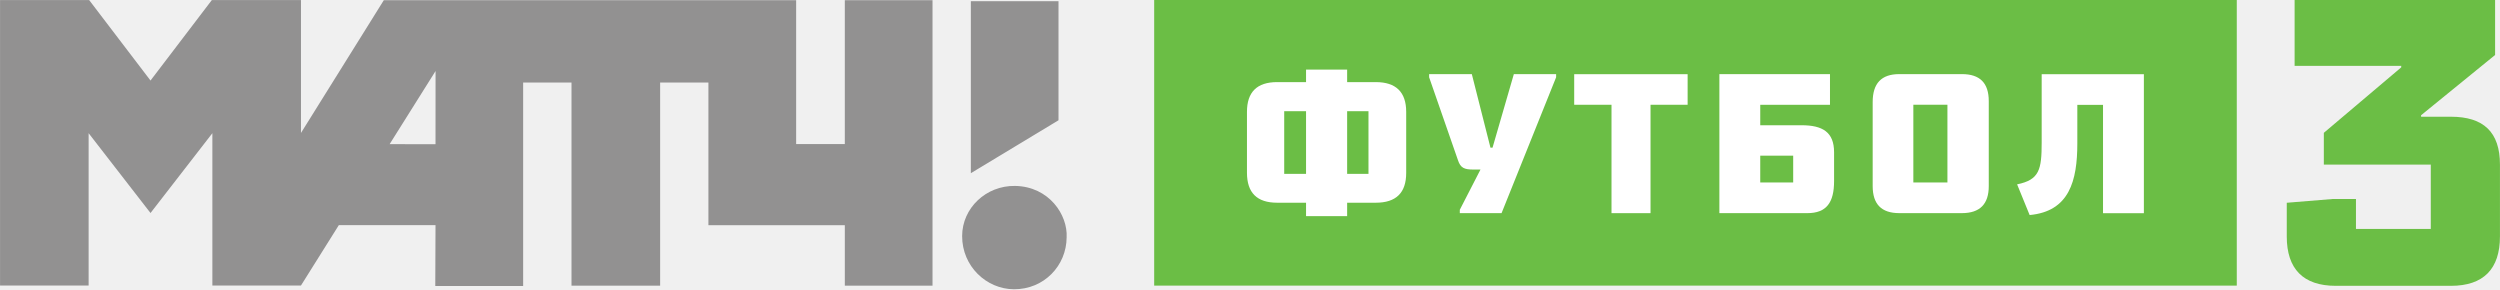
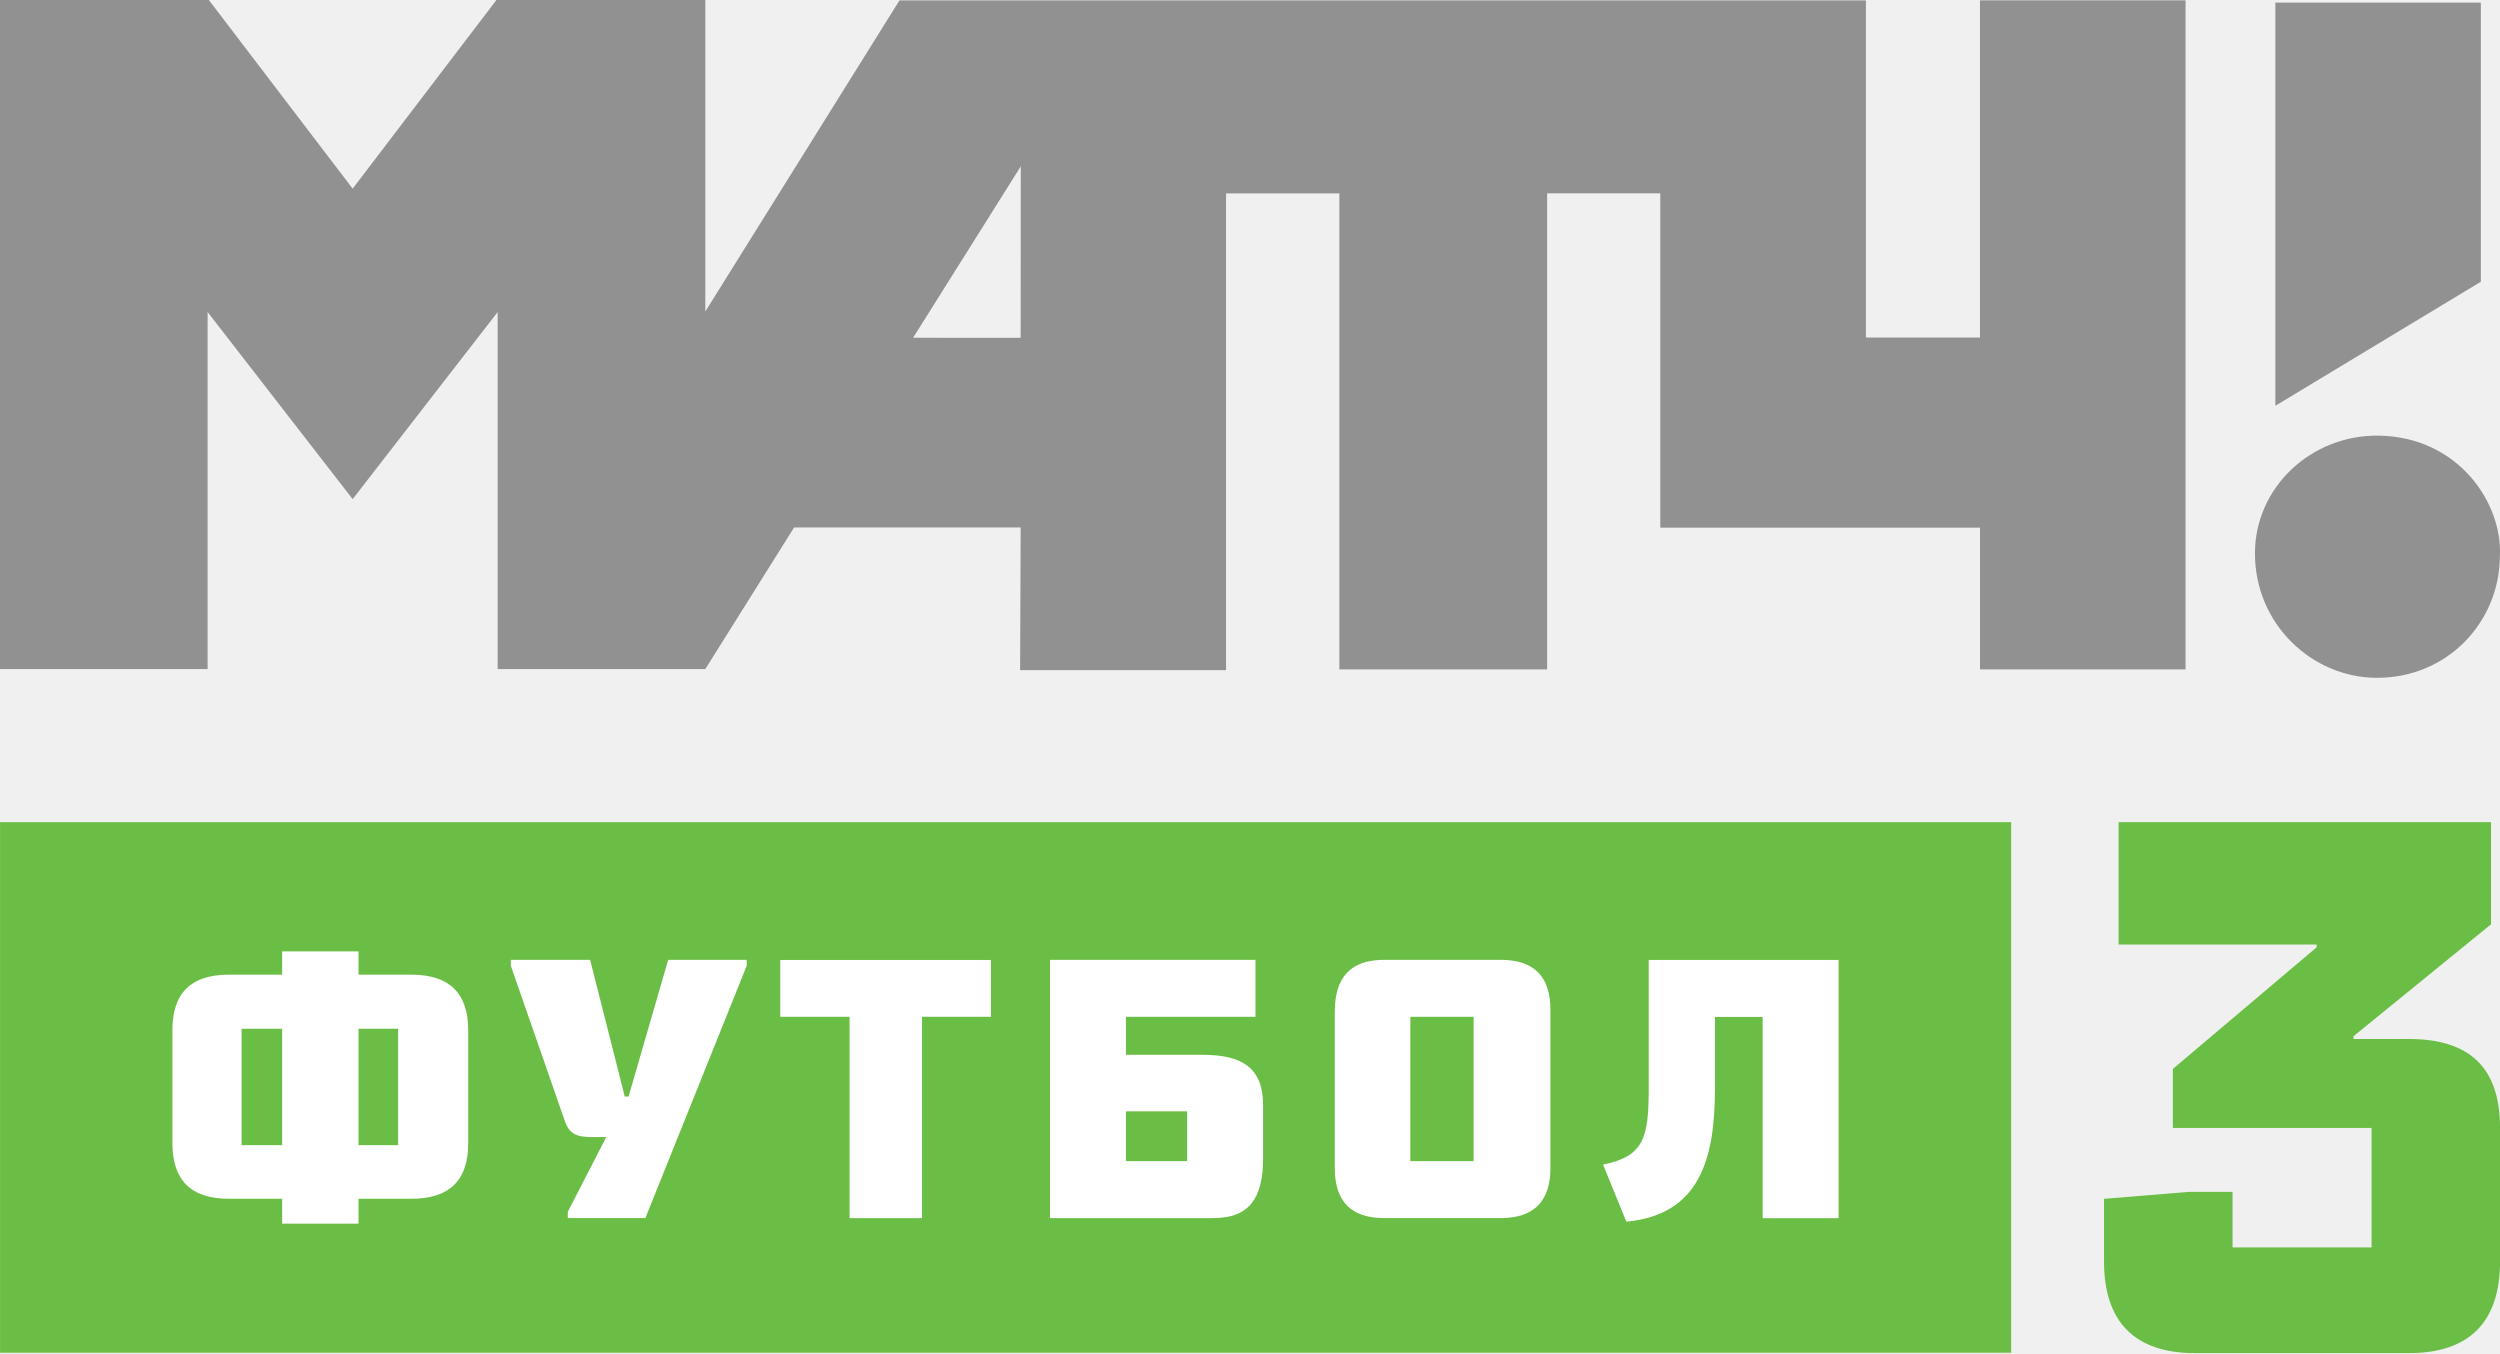
- <svg xmlns="http://www.w3.org/2000/svg" id="svg28" width="233.86" height="27.057" enable-background="new 0 0 283.464 283.464" version="1.1" viewBox="0 0 233.86 27.057" xml:space="preserve">
-   <g id="Logo" transform="translate(-24.803 -128.2)">
-     <g id="g24">
-       <rect id="rect2" x="132.77" y="128.2" width="101.27" height="26.717" fill="#6bbe45" />
-       <path id="path4" d="m150.82 134.71v1.171h2.678c1.891 0 2.846 0.934 2.846 2.783v5.716c0 1.867-0.955 2.783-2.846 2.783h-2.678v1.255h-3.844v-1.255h-2.699c-1.894 0-2.828-0.934-2.828-2.805v-5.695c0-1.85 0.934-2.783 2.828-2.783h2.699v-1.171h3.844zm-5.887 9.754h2.043v-5.863h-2.043zm5.887 0h1.996v-5.863h-1.996z" fill="#fff" />
-       <path id="path6" d="m161.36 147.82 1.934-3.761h-0.68c-0.83 0-1.191-0.149-1.426-0.872l-2.699-7.759v-0.295h3.994l1.744 6.883h0.193l1.994-6.883h3.955v0.295l-5.104 12.709h-3.906v-0.317z" fill="#fff" />
-       <polygon id="polygon8" points="175.55 148.14 175.55 138 172.06 138 172.06 135.14 182.67 135.14 182.67 138 179.2 138 179.2 148.14" fill="#fff" />
-       <path id="path10" d="m196.37 145.14c0 1.999-0.701 2.998-2.506 2.998h-8.223v-13.004h10.346v2.867h-6.523v1.915h3.867c1.955 0 3.039 0.635 3.039 2.527zm-3.825-2.379h-3.082v2.51h3.082z" fill="#fff" />
-       <path id="path12" d="m210.84 145.61c0 1.678-0.828 2.527-2.51 2.527h-5.863c-1.678 0-2.486-0.85-2.486-2.527v-7.866c0-1.74 0.809-2.611 2.486-2.611h5.863c1.682 0 2.51 0.828 2.51 2.527zm-3.867-7.61h-3.188v7.27h3.188z" fill="#fff" />
-       <path id="path14" d="m225.35 135.14v13.004h-3.822v-10.137h-2.404v3.614c0 3.485-0.74 6.352-4.461 6.695l-1.172-2.871c2.088-0.423 2.299-1.379 2.299-3.911v-6.395h9.56z" fill="#fff" />
-       <polygon id="polygon16" points="115.62 128.31 123.82 128.31 123.82 139.45 115.62 144.4" fill="#929191" />
-       <path id="path18" d="m124.58 150.41c0.117-2.101-1.638-4.764-4.822-4.818-2.714-0.044-4.946 2.068-4.953 4.684-8e-3 2.846 2.283 4.965 4.837 4.982 2.837 0.018 4.923-2.221 4.938-4.848" fill="#929191" />
-       <path id="path20" d="m103.83 128.22v13.457h-4.552v-13.457h-38.572l-7.749 12.417v-12.432h-8.337l-5.738 7.529-5.74-7.529h-8.335v26.703h8.286v-14.249l5.789 7.467 5.787-7.467v14.249h8.288v-7e-3h4e-3l3.539-5.644h9.043l-0.022 5.694h8.219v-19.028h4.523v18.999h8.292v-19.001h4.516v13.344h12.76v5.657h8.204v-26.703h-8.205zm-38.287 13.468-4.293-3e-3 4.297-6.84z" fill="#929191" />
-       <path id="path22" d="m239.45 128.2h18.754v5.144l-6.924 5.636v0.139h2.793c3.047 0 4.586 1.434 4.586 4.48v6.72c0 3.042-1.539 4.618-4.586 4.618h-10.775c-3.041 0-4.582-1.576-4.582-4.618v-3.152l4.27-0.35h2.203v2.798h7v-6.016h-10.006v-2.973l7.24-6.125v-0.139h-9.973z" fill="#6bbe45" />
-     </g>
+ <svg xmlns="http://www.w3.org/2000/svg" id="svg28" width="800" height="433" enable-background="new 0 0 283.464 283.464" version="1.1" viewBox="0 0 800 433" xml:space="preserve">
+   <g id="g862" transform="matrix(8.0178 0 0 8.0178 -.032071 -.040089)" fill="#929191">
+     <polygon id="polygon16" transform="translate(-24.803,-128.2)" points="115.62 128.31 123.82 128.31 123.82 139.45 115.62 144.4" />
+     <path id="path18" d="m99.777 22.21c0.117-2.101-1.638-4.764-4.822-4.818-2.714-0.044-4.946 2.068-4.953 4.684-8e-3 2.846 2.283 4.965 4.837 4.982 2.837 0.018 4.923-2.221 4.938-4.848" />
+     <path id="path20" d="m79.027 0.02v13.457h-4.552v-13.457h-38.572l-7.749 12.417v-12.432h-8.337l-5.738 7.529-5.74-7.529h-8.335v26.703h8.286v-14.249l5.789 7.467 5.787-7.467v14.249h8.288v-7e-3h4e-3l3.539-5.644h9.043l-0.022 5.694h8.219v-19.028h4.523v18.999h8.292v-19.001h4.516v13.344h12.76v5.657h8.204v-26.703h-8.205zm-38.287 13.468-4.293-3e-3 4.297-6.84z" />
+   </g>
+   <g id="g857" transform="matrix(6.3548 0 0 6.3548 -686.11 263.09)">
+     <rect id="rect2" x="107.97" y="-3.0518e-6" width="101.27" height="26.717" fill="#6bbe45" />
+     <path id="path4" d="m126.02 6.51v1.171h2.678c1.891 0 2.846 0.934 2.846 2.783v5.716c0 1.867-0.955 2.783-2.846 2.783h-2.678v1.255h-3.844v-1.255h-2.699c-1.894 0-2.828-0.934-2.828-2.805v-5.695c0-1.85 0.934-2.783 2.828-2.783h2.699v-1.171h3.844zm-5.887 9.754h2.043v-5.863h-2.043zm5.887 0h1.996v-5.863h-1.996z" fill="#fff" />
+     <path id="path6" d="m136.56 19.62 1.934-3.761h-0.68c-0.83 0-1.191-0.149-1.426-0.872l-2.699-7.759v-0.295h3.994l1.744 6.883h0.193l1.994-6.883h3.955v0.295l-5.104 12.709h-3.906v-0.317z" fill="#fff" />
+     <polygon id="polygon8" transform="translate(-24.803,-128.2)" points="172.06 138 172.06 135.14 182.67 135.14 182.67 138 179.2 138 179.2 148.14 175.55 148.14 175.55 138" fill="#fff" />
+     <path id="path10" d="m171.57 16.94c0 1.999-0.701 2.998-2.506 2.998h-8.223v-13.004h10.346v2.867h-6.523v1.915h3.867c1.955 0 3.039 0.635 3.039 2.527zm-3.825-2.379h-3.082v2.51h3.082z" fill="#fff" />
+     <path id="path12" d="m186.04 17.41c0 1.678-0.828 2.527-2.51 2.527h-5.863c-1.678 0-2.486-0.85-2.486-2.527v-7.866c0-1.74 0.809-2.611 2.486-2.611h5.863c1.682 0 2.51 0.828 2.51 2.527zm-3.867-7.61h-3.188v7.27h3.188z" fill="#fff" />
+     <path id="path14" d="m200.55 6.94v13.004h-3.822v-10.137h-2.404v3.614c0 3.485-0.74 6.352-4.461 6.695l-1.172-2.871c2.088-0.423 2.299-1.379 2.299-3.911v-6.395h9.56z" fill="#fff" />
+     <path id="path22" d="m214.65 0h18.754v5.144l-6.924 5.636v0.139h2.793c3.047 0 4.586 1.434 4.586 4.48v6.72c0 3.042-1.539 4.618-4.586 4.618h-10.775c-3.041 0-4.582-1.576-4.582-4.618v-3.152l4.27-0.35h2.203v2.798h7v-6.016h-10.006v-2.973l7.24-6.125v-0.139h-9.973z" fill="#6bbe45" />
  </g>
</svg>
